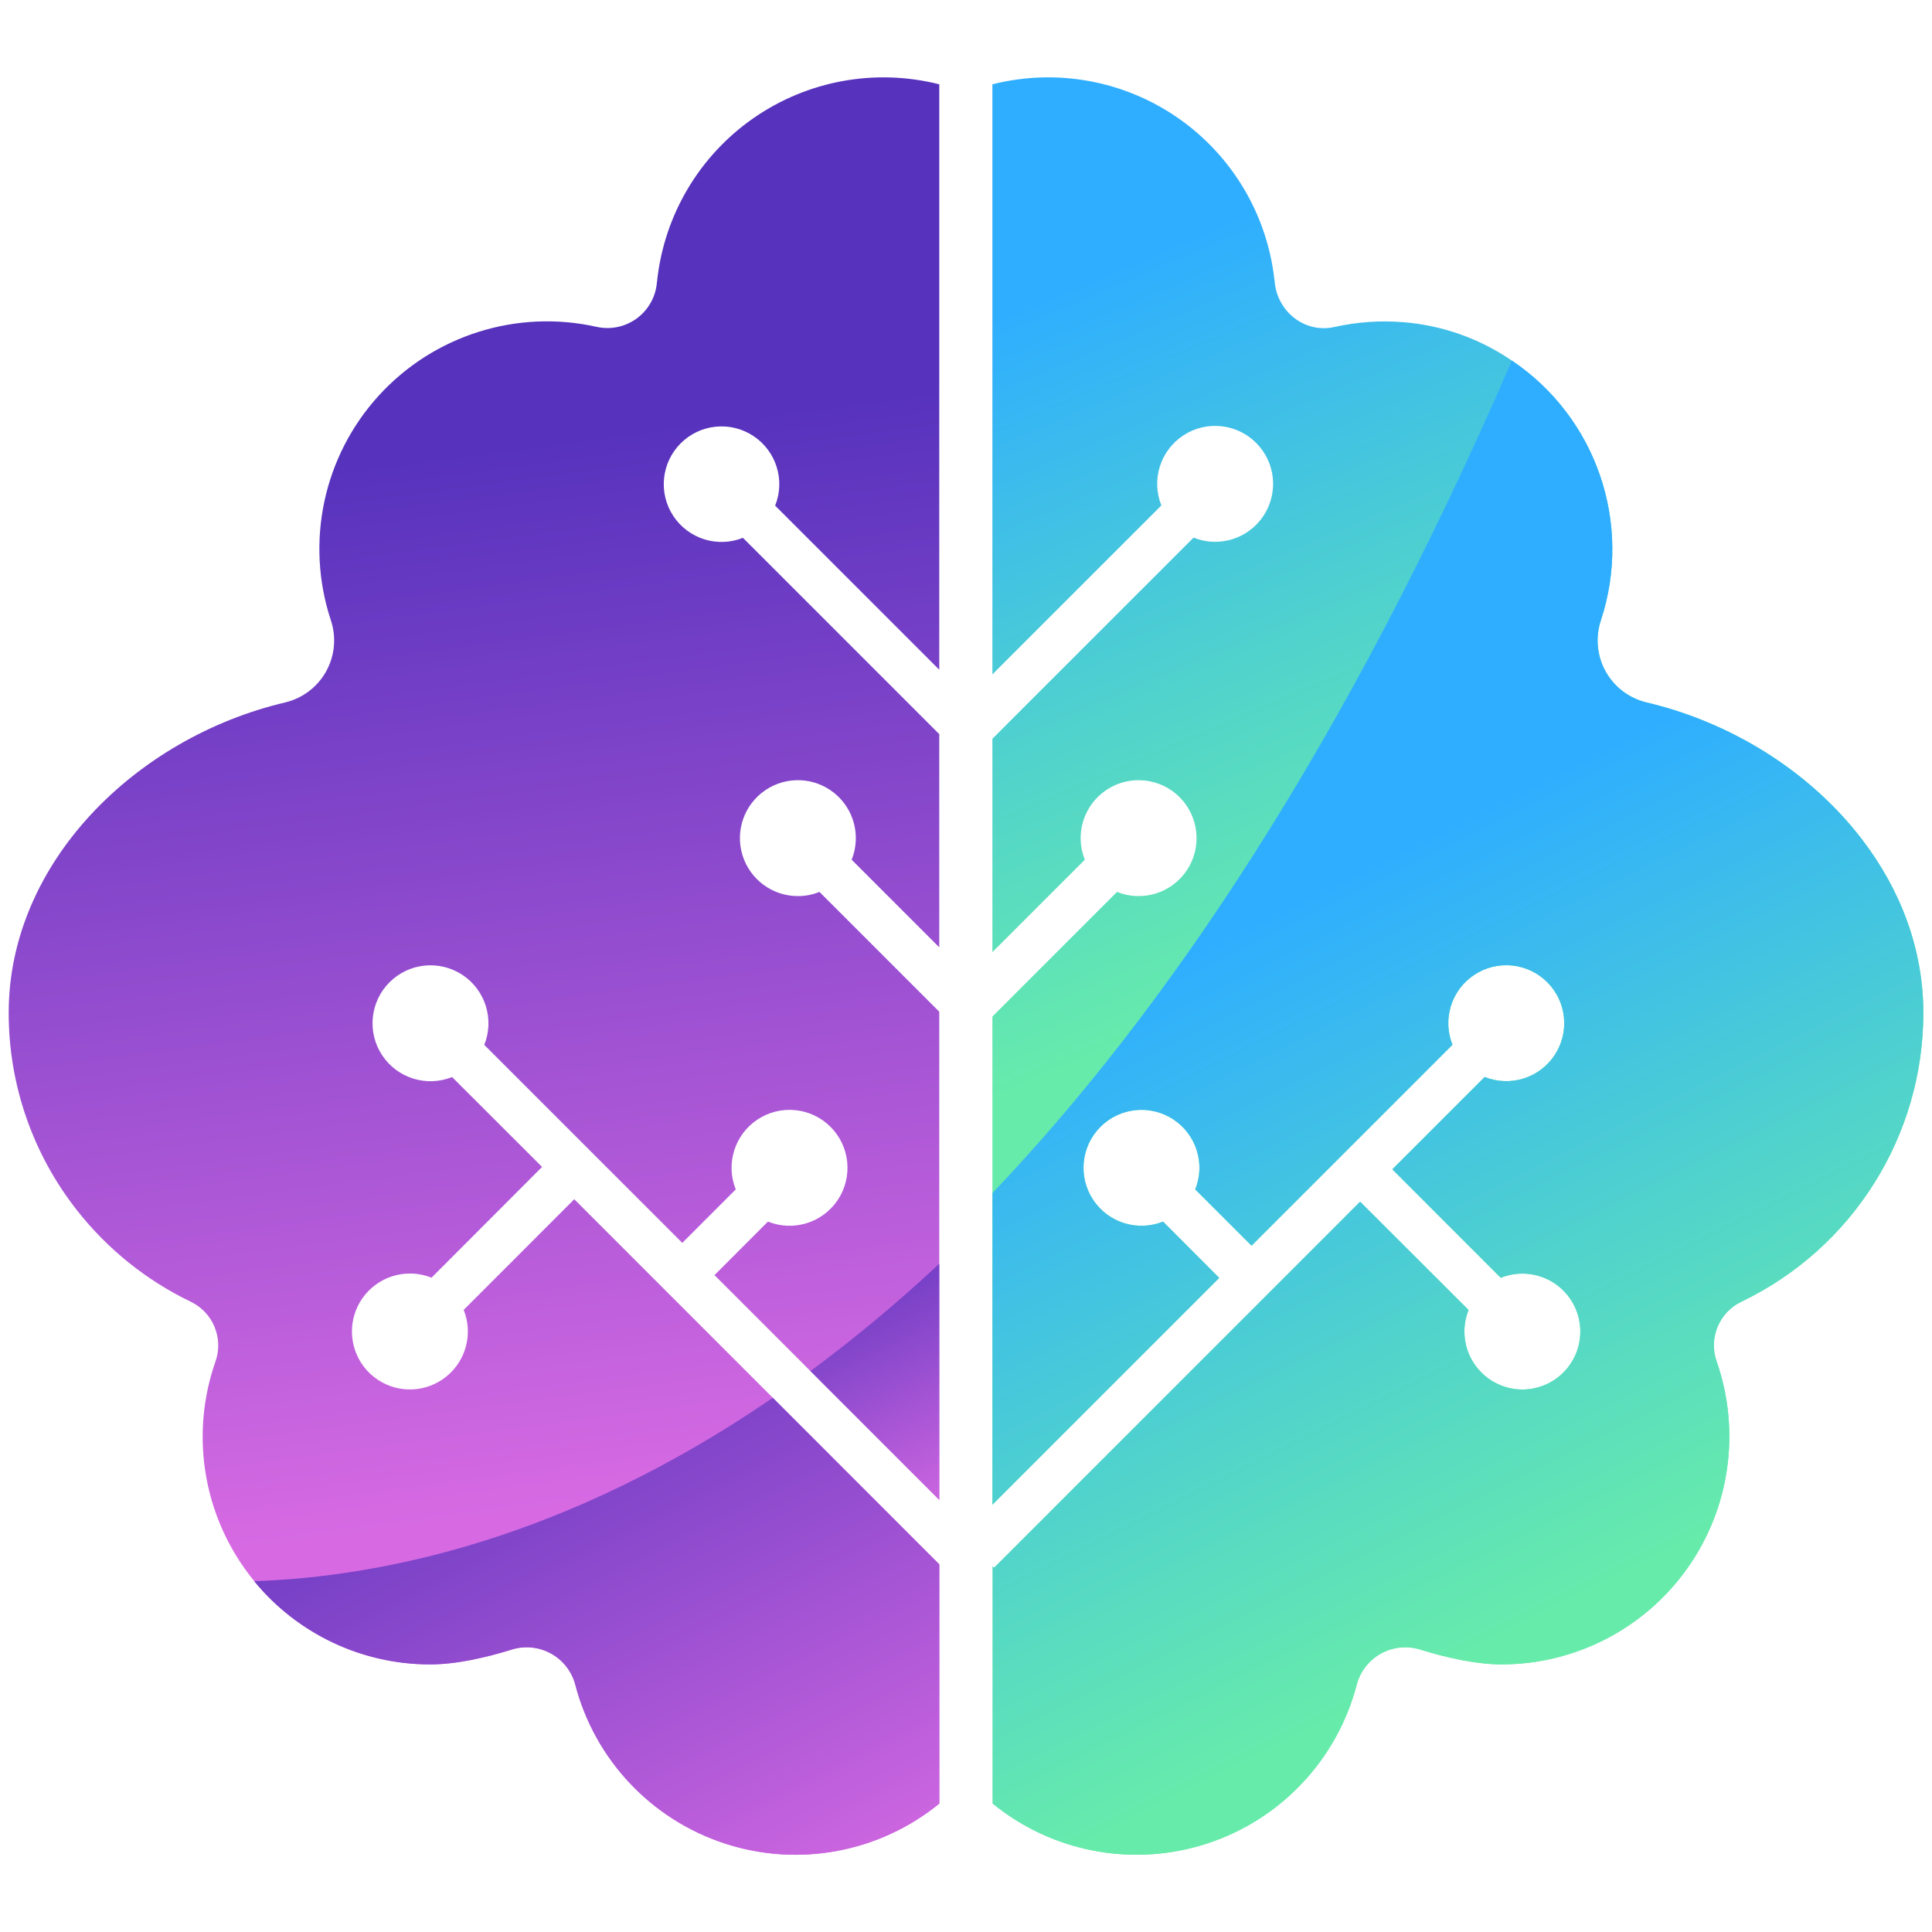
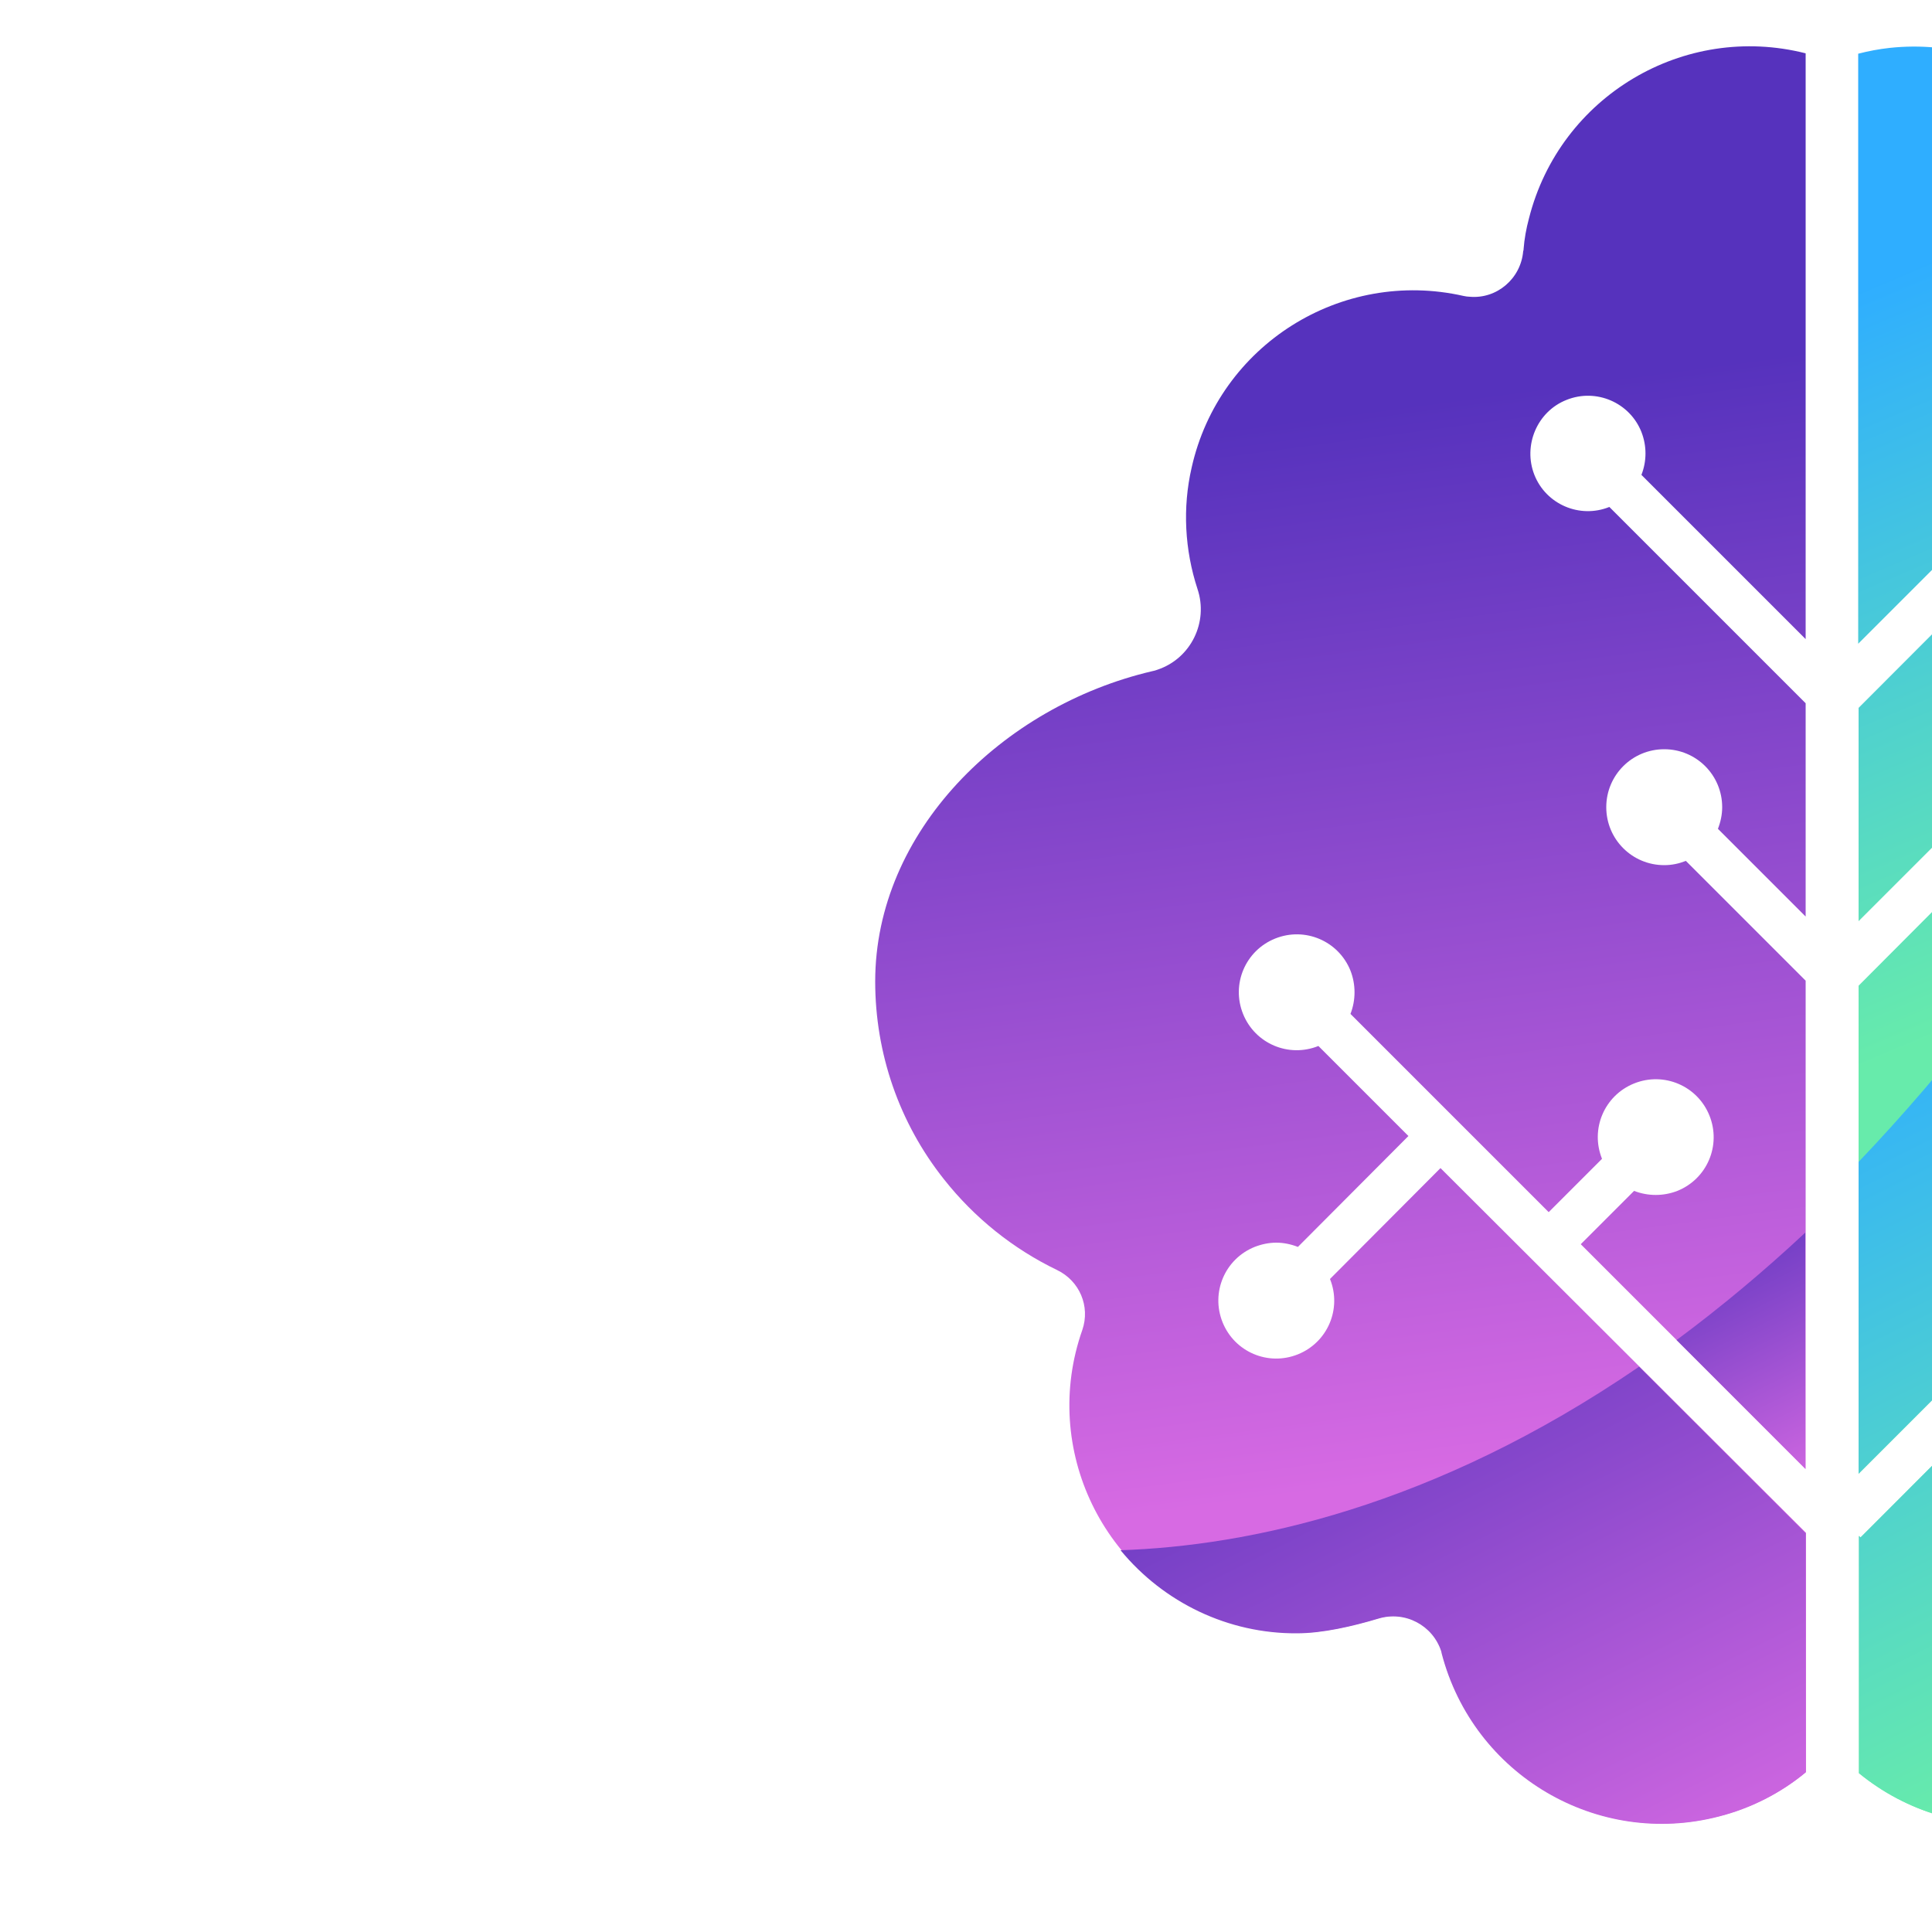
- <svg xmlns="http://www.w3.org/2000/svg" xmlns:xlink="http://www.w3.org/1999/xlink" viewBox="0 0 500 500">
-   <defs>
-     <style>.cls-1{fill:url(#Degradado_sin_nombre_34);}.cls-2{fill:url(#Degradado_sin_nombre_57);}.cls-3{fill:url(#Degradado_sin_nombre_34-2);}.cls-4{fill:url(#Degradado_sin_nombre_34-3);}.cls-5{fill:url(#Degradado_sin_nombre_57-2);}</style>
-     <linearGradient id="Degradado_sin_nombre_34" x1="118.76" y1="115.36" x2="155.19" y2="389.26" gradientUnits="userSpaceOnUse">
-       <stop offset="0" stop-color="#5632bd" />
-       <stop offset="1" stop-color="#d76ae3" />
-     </linearGradient>
-     <linearGradient id="Degradado_sin_nombre_57" x1="332.97" y1="252.9" x2="260.09" y2="81.29" gradientUnits="userSpaceOnUse">
-       <stop offset="0" stop-color="#67ebab" />
-       <stop offset="0.43" stop-color="#50d2cd" />
-       <stop offset="1" stop-color="#2faeff" />
-     </linearGradient>
-     <linearGradient id="Degradado_sin_nombre_34-2" x1="115.78" y1="330.25" x2="205.42" y2="508.3" xlink:href="#Degradado_sin_nombre_34" />
-     <linearGradient id="Degradado_sin_nombre_34-3" x1="215.31" y1="318.89" x2="252.23" y2="392.23" xlink:href="#Degradado_sin_nombre_34" />
-     <linearGradient id="Degradado_sin_nombre_57-2" x1="406.82" y1="415.17" x2="319.83" y2="241.2" xlink:href="#Degradado_sin_nombre_57" />
-   </defs>
-   <g id="OBJECTS">
-     <path class="cls-1" d="M148.62,310.36,120,339a15,15,0,1,1-13.89-9.41,14.88,14.88,0,0,1,5.56,1.08L140.29,302,117,278.74a15,15,0,1,1,8.33-8.33l51.25,51.25,13.83-13.84a15,15,0,1,1,8.33,8.33L184.91,330l58.17,58.18V261.83l-31-31a14.79,14.79,0,0,1-5.55,1.08,15,15,0,1,1,13.88-9.41l22.67,22.67V190l-50.81-50.81a14.95,14.95,0,1,1,8.34-8.33l42.47,42.47V21.82a58.91,58.91,0,0,0-73,50.71c0,.17,0,.35-.07.54a12.85,12.85,0,0,1-15.46,11.55,58.89,58.89,0,0,0-68.95,75.83,16.48,16.48,0,0,1-11.69,21.31C35,190.9,2.25,223.4,2.25,262.09A82.49,82.49,0,0,0,20,313.32a83.41,83.41,0,0,0,29.31,23.54,12.55,12.55,0,0,1,6.46,15.49,58.9,58.9,0,0,0,55.59,78.4c6.69,0,14.45-1.77,21.09-3.84a13,13,0,0,1,16.43,9,58.9,58.9,0,0,0,94.23,30.85v-61.9Z" />
-     <path class="cls-2" d="M481.82,217.15C468.58,199.85,448.31,187,426,181.76a16.47,16.47,0,0,1-11.66-21.31,58.82,58.82,0,0,0-23.07-67.13,58,58,0,0,0-28.23-9.95,59.47,59.47,0,0,0-17.68,1.25c-7.56,1.72-14.7-3.84-15.46-11.55,0-.19,0-.37-.07-.54a58.9,58.9,0,0,0-73-50.71V174.53l43.73-43.72a15,15,0,1,1,8.33,8.33l-52.06,52.05v55.22l23.92-23.91a15,15,0,1,1,8.33,8.33l-32.25,32.25V389.41l58.69-58.69L301,316.15a15,15,0,1,1,8.33-8.33l14.57,14.57,52-52a15,15,0,1,1,8.33,8.33l-23.9,23.9,28.06,28.07a15,15,0,1,1-9.4,13.88,15.06,15.06,0,0,1,1.07-5.55L352,311l-94.74,94.75-.36-.36v61.37a58.91,58.91,0,0,0,94.24-30.85,13,13,0,0,1,16.43-9c6.64,2.07,14.42,3.84,21.09,3.84a59,59,0,0,0,55.61-78.4,12.53,12.53,0,0,1,6.43-15.49,82.93,82.93,0,0,0,47.06-74.77C497.75,245.52,491.77,230.09,481.82,217.15Z" />
-     <path class="cls-3" d="M200,361.75C146.49,398.4,98.64,408.11,65.78,409.21a58.82,58.82,0,0,0,45.55,21.54c6.69,0,14.45-1.77,21.09-3.84a13,13,0,0,1,16.43,9,58.9,58.9,0,0,0,94.23,30.85v-61.9Z" />
-     <path class="cls-4" d="M243.08,327.06a378.55,378.55,0,0,1-33.33,27.77l33.33,33.34Z" />
-     <path class="cls-5" d="M481.82,217.15C468.58,199.85,448.31,187,426,181.76a16.47,16.47,0,0,1-11.66-21.31,58.82,58.82,0,0,0-23.07-67.13c-43.06,99.49-89.46,168.21-134.42,215.43v80.66l58.69-58.69L301,316.15a15,15,0,1,1,8.33-8.33l14.57,14.57,52-52a15,15,0,1,1,8.33,8.33l-23.9,23.9,28.06,28.07a15,15,0,1,1-9.4,13.88,15.06,15.06,0,0,1,1.07-5.55L352,311l-94.74,94.75-.36-.36v61.37a58.91,58.91,0,0,0,94.24-30.85,13,13,0,0,1,16.43-9c6.64,2.07,14.42,3.84,21.09,3.84a59,59,0,0,0,55.61-78.4,12.53,12.53,0,0,1,6.43-15.49,82.93,82.93,0,0,0,47.06-74.77C497.75,245.52,491.77,230.09,481.82,217.15Z" />
-   </g>
+ <svg xmlns="http://www.w3.org/2000/svg" version="1.1" id="Calque_1" x="0px" y="0px" viewBox="0 0 500 500" style="enable-background:new 0 0 500 500;" xml:space="preserve">
+   <style type="text/css">
+ 	.st0{fill:url(#SVGID_1_);}
+ 	.st1{fill:url(#SVGID_2_);}
+ 	.st2{fill:url(#SVGID_3_);}
+ 	.st3{fill:url(#SVGID_4_);}
+ 	.st4{fill:url(#SVGID_5_);}
+ </style>
+   <linearGradient id="SVGID_1_" gradientUnits="userSpaceOnUse" x1="342.917" y1="394.656" x2="379.347" y2="120.756" gradientTransform="matrix(1 0 0 -1 0 502)">
+     <stop offset="0" style="stop-color:#5632BD" />
+     <stop offset="1" style="stop-color:#D76AE3" />
+   </linearGradient>
+   <path class="st0" d="M372.8,302.3L344.2,331c3.1,7.7-0.6,16.4-8.3,19.5c-7.7,3.1-16.4-0.6-19.5-8.3c-3.1-7.7,0.6-16.4,8.3-19.5  c1.8-0.7,3.7-1.1,5.6-1.1c1.9,0,3.8,0.4,5.6,1.1l28.6-28.7l-23.3-23.3c-7.7,3.1-16.4-0.6-19.5-8.3c-3.1-7.7,0.6-16.4,8.3-19.5  s16.4,0.6,19.5,8.3c1.4,3.6,1.4,7.6,0,11.2l51.3,51.3l13.8-13.8c-3.1-7.7,0.6-16.4,8.3-19.5c7.7-3.1,16.4,0.6,19.5,8.3  c3.1,7.7-0.6,16.4-8.3,19.5c-3.6,1.4-7.6,1.4-11.2,0L409.1,322l58.2,58.2V253.8l-31-31c-1.8,0.7-3.6,1.1-5.6,1.1  c-8.3,0-15-6.7-15-15s6.7-15,15-15c8.3,0,15,6.7,15,15c0,1.9-0.4,3.8-1.1,5.6l22.7,22.7V182l-50.8-50.8c-7.7,3.1-16.4-0.7-19.4-8.3  s0.7-16.4,8.3-19.4c7.7-3.1,16.4,0.7,19.4,8.3c1.4,3.6,1.4,7.5,0,11.1l42.5,42.5V13.8c-31.5-8-63.6,11.1-71.6,42.7  c-0.7,2.6-1.2,5.3-1.4,8c0,0.2,0,0.3-0.1,0.5c-0.6,7.1-6.8,12.4-13.8,11.8c-0.5,0-1.1-0.1-1.6-0.2c-31.7-7.2-63.3,12.7-70.4,44.4  c-2.4,10.4-1.8,21.3,1.5,31.4c2.9,8.6-1.7,18-10.3,20.9c-0.5,0.2-0.9,0.3-1.4,0.4c-38.9,9.1-71.7,41.6-71.7,80.3  c0,18.6,6.2,36.6,17.8,51.2c7.9,10,17.9,18,29.3,23.5c5.8,2.8,8.6,9.4,6.5,15.5c-10.8,30.7,5.4,64.3,36.1,75.1  c6.3,2.2,12.9,3.3,19.5,3.3c6.7,0,14.4-1.8,21.1-3.8c6.9-2.1,14.1,1.7,16.3,8.5c0,0.2,0.1,0.3,0.1,0.5c8.2,31.5,40.3,50.4,71.8,42.2  c8.2-2.1,15.9-6,22.4-11.4v-61.9L372.8,302.3z" />
+   <linearGradient id="SVGID_2_" gradientUnits="userSpaceOnUse" x1="557.124" y1="257.114" x2="484.244" y2="428.724" gradientTransform="matrix(1 0 0 -1 0 502)">
+     <stop offset="0" style="stop-color:#67EBAB" />
+     <stop offset="0.43" style="stop-color:#50D2CD" />
+     <stop offset="1" style="stop-color:#2FAEFF" />
+   </linearGradient>
+   <path class="st1" d="M706,209.1c-13.2-17.3-33.5-30.1-55.8-35.4c-8.8-2.2-14.2-11.1-12.1-19.9c0.1-0.5,0.3-0.9,0.4-1.4  c8.2-25-1.2-52.4-23.1-67.1c-8.4-5.7-18.1-9.2-28.2-9.9c-5.9-0.5-11.9,0-17.7,1.3c-7.6,1.7-14.7-3.8-15.5-11.6c0-0.2,0-0.4-0.1-0.5  c-3.5-32.3-32.6-55.7-64.9-52.2c-2.7,0.3-5.4,0.8-8.1,1.5v152.7l43.7-43.7c-3.1-7.7,0.6-16.4,8.3-19.5c7.7-3.1,16.4,0.6,19.5,8.3  c3.1,7.7-0.6,16.4-8.3,19.5c-3.6,1.4-7.6,1.4-11.2,0L481,183.2v55.2l23.9-23.9c-3.1-7.7,0.6-16.4,8.3-19.5  c7.7-3.1,16.4,0.6,19.5,8.3c3.1,7.7-0.6,16.4-8.3,19.5c-3.6,1.4-7.6,1.4-11.2,0L481,255.1v126.3l58.7-58.7l-14.5-14.6  c-7.7,3.1-16.4-0.6-19.5-8.3c-3.1-7.7,0.6-16.4,8.3-19.5c7.7-3.1,16.4,0.6,19.5,8.3c1.4,3.6,1.4,7.6,0,11.2l14.6,14.6l52-52  c-3.1-7.7,0.6-16.4,8.3-19.5c7.7-3.1,16.4,0.6,19.5,8.3c3.1,7.7-0.6,16.4-8.3,19.5c-3.6,1.4-7.6,1.4-11.2,0l-23.9,23.9l28.1,28.1  c7.7-3.1,16.4,0.6,19.5,8.3s-0.6,16.4-8.3,19.5c-7.7,3.1-16.4-0.6-19.5-8.3c-0.7-1.8-1.1-3.7-1.1-5.6c0-1.9,0.4-3.8,1.1-5.5  l-28.1-28l-94.7,94.8l-0.4-0.4v61.4c25.2,20.6,62.3,16.8,82.9-8.4c5.4-6.6,9.2-14.2,11.4-22.4c1.9-6.9,9-11,16-9.1  c0.2,0,0.3,0.1,0.5,0.1c6.6,2.1,14.4,3.8,21.1,3.8c32.6-0.1,59-26.5,58.9-59.1c0-6.6-1.1-13.1-3.3-19.3c-2.1-6,0.6-12.7,6.4-15.5  c28.8-13.8,47.1-42.9,47.1-74.8C721.9,237.5,715.9,222.1,706,209.1z" />
+   <linearGradient id="SVGID_3_" gradientUnits="userSpaceOnUse" x1="339.934" y1="179.764" x2="429.574" y2="1.714" gradientTransform="matrix(1 0 0 -1 0 502)">
+     <stop offset="0" style="stop-color:#5632BD" />
+     <stop offset="1" style="stop-color:#D76AE3" />
+   </linearGradient>
+   <path class="st2" d="M424.2,353.7c-53.5,36.6-101.4,46.4-134.2,47.5c11.2,13.6,27.9,21.6,45.6,21.5c6.7,0,14.4-1.8,21.1-3.8  c6.9-2.1,14.1,1.7,16.3,8.5c0,0.2,0.1,0.3,0.1,0.5c8.2,31.5,40.3,50.4,71.8,42.2c8.2-2.1,15.9-6,22.4-11.4v-61.9L424.2,353.7z" />
+   <linearGradient id="SVGID_4_" gradientUnits="userSpaceOnUse" x1="439.472" y1="191.128" x2="476.392" y2="117.788" gradientTransform="matrix(1 0 0 -1 0 502)">
+     <stop offset="0" style="stop-color:#5632BD" />
+     <stop offset="1" style="stop-color:#D76AE3" />
+   </linearGradient>
+   <path class="st3" d="M467.2,319c-10.6,9.9-21.7,19.2-33.3,27.8l33.3,33.3V319z" />
+   <linearGradient id="SVGID_5_" gradientUnits="userSpaceOnUse" x1="630.978" y1="94.846" x2="543.988" y2="268.816" gradientTransform="matrix(1 0 0 -1 0 502)">
+     <stop offset="0" style="stop-color:#67EBAB" />
+     <stop offset="0.43" style="stop-color:#50D2CD" />
+     <stop offset="1" style="stop-color:#2FAEFF" />
+   </linearGradient>
+   <path class="st4" d="M706,209.1c-13.2-17.3-33.5-30.1-55.8-35.4c-8.8-2.2-14.2-11.1-12.1-19.9c0.1-0.5,0.3-0.9,0.4-1.4  c8.2-25-1.2-52.4-23.1-67.1C572.4,184.8,526,253.5,481,300.7v80.7l58.7-58.7l-14.5-14.6c-7.7,3.1-16.4-0.6-19.5-8.3  c-3.1-7.7,0.6-16.4,8.3-19.5c7.7-3.1,16.4,0.6,19.5,8.3c1.4,3.6,1.4,7.6,0,11.2l14.6,14.6l52-52c-3.1-7.7,0.6-16.4,8.3-19.5  c7.7-3.1,16.4,0.6,19.5,8.3c3.1,7.7-0.6,16.4-8.3,19.5c-3.6,1.4-7.6,1.4-11.2,0l-23.9,23.9l28.1,28.1c7.7-3.1,16.4,0.6,19.5,8.3  s-0.6,16.4-8.3,19.5c-7.7,3.1-16.4-0.6-19.5-8.3c-0.7-1.8-1.1-3.7-1.1-5.6c0-1.9,0.4-3.8,1.1-5.5l-28.1-28l-94.7,94.8l-0.4-0.4v61.4  c25.2,20.6,62.3,16.8,82.9-8.4c5.4-6.6,9.2-14.2,11.4-22.4c1.9-6.9,9-11,16-9.1c0.2,0,0.3,0.1,0.5,0.1c6.6,2.1,14.4,3.8,21.1,3.8  c32.6-0.1,59-26.5,58.9-59.1c0-6.6-1.1-13.1-3.3-19.3c-2.1-6,0.6-12.7,6.4-15.5c28.8-13.8,47.1-42.9,47.1-74.8  C721.9,237.5,715.9,222.1,706,209.1z" />
</svg>
